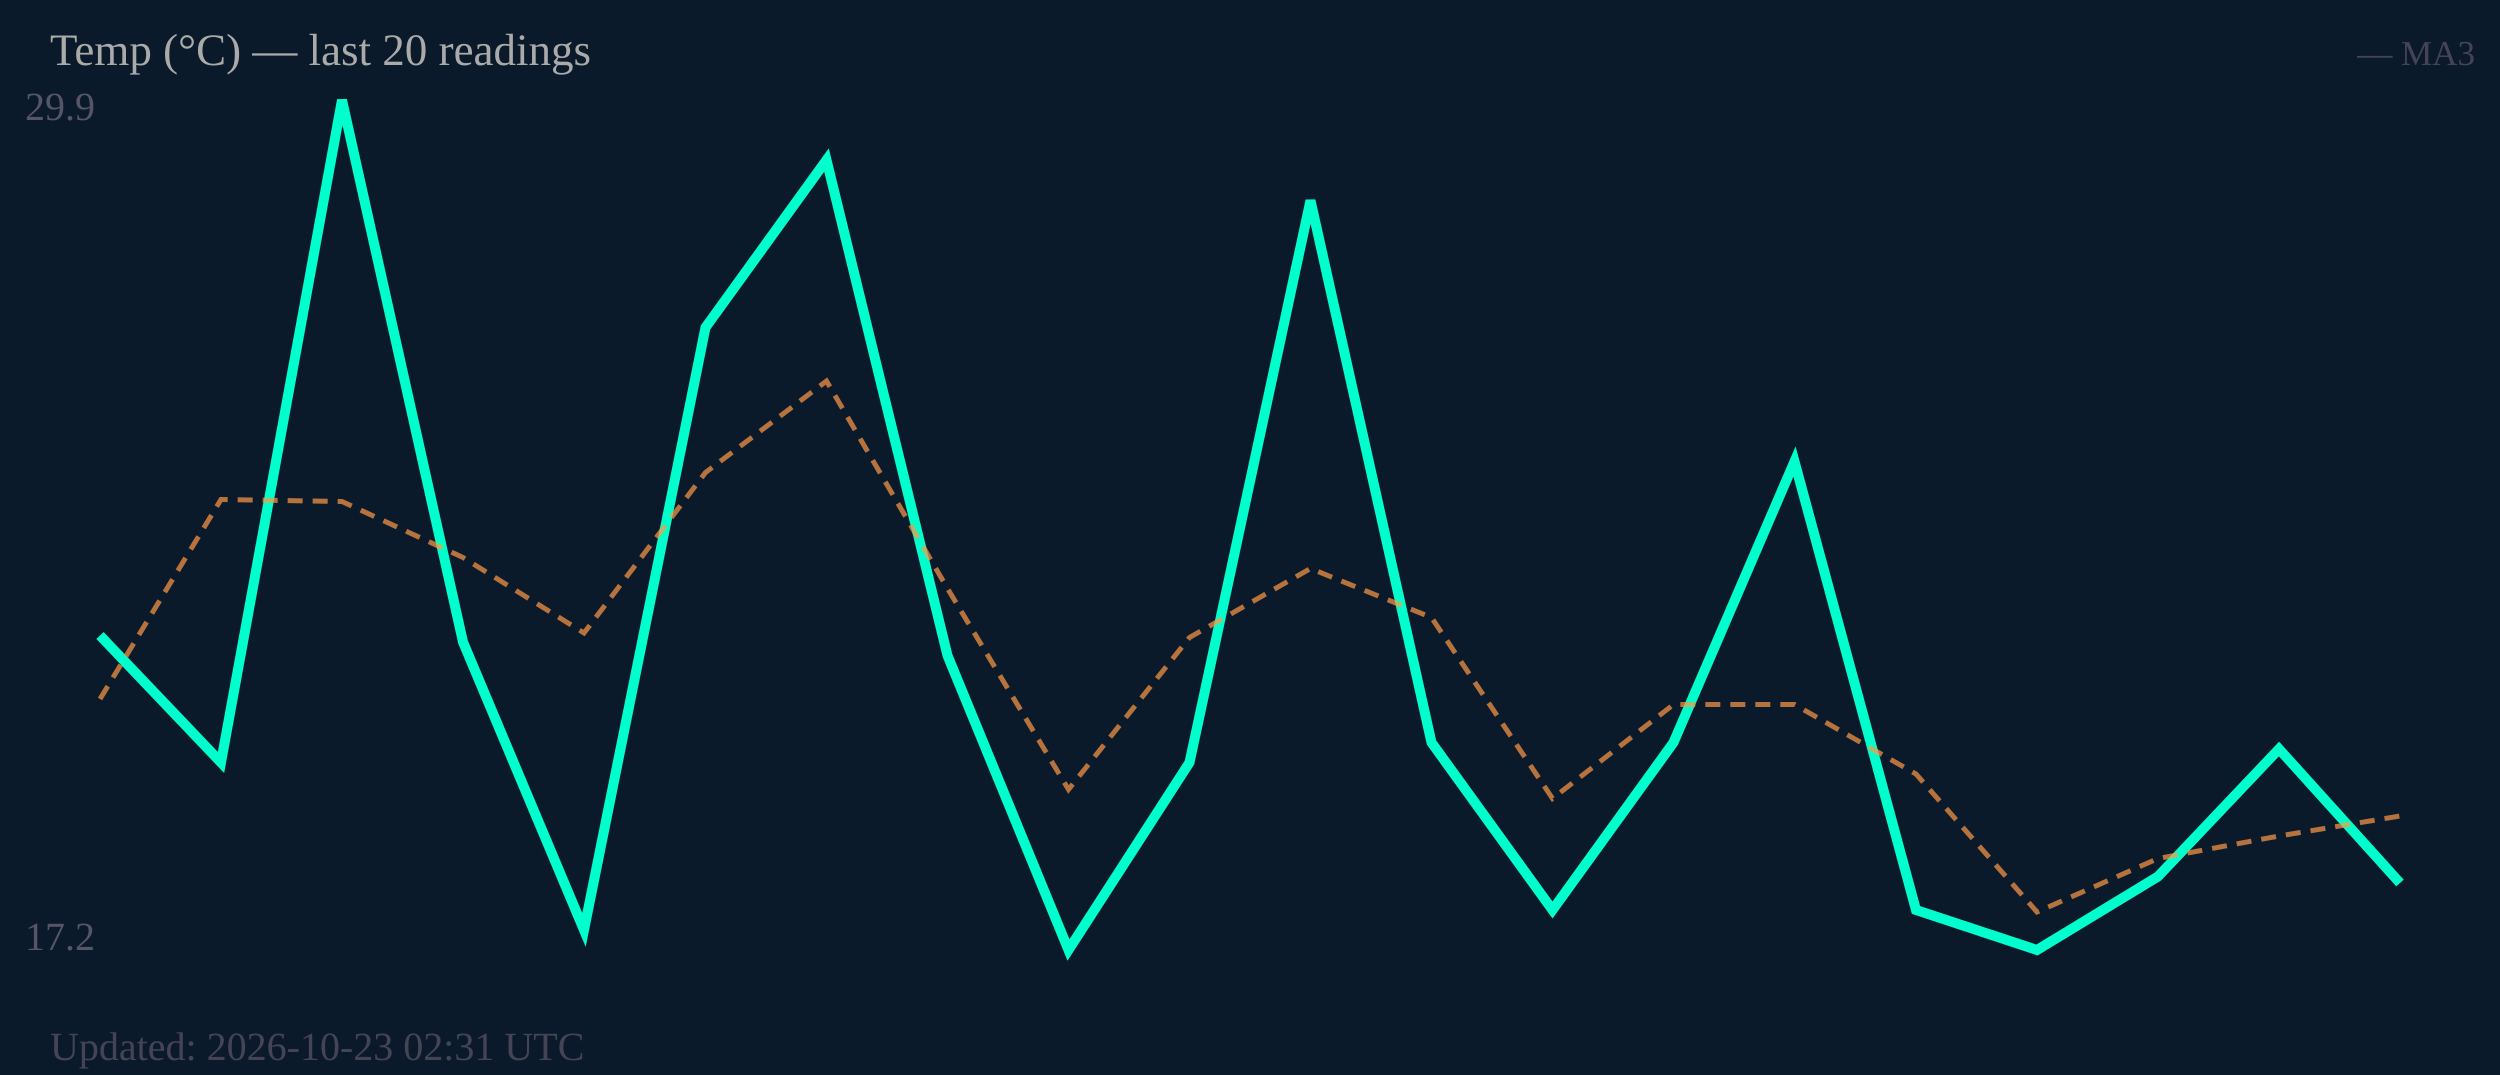
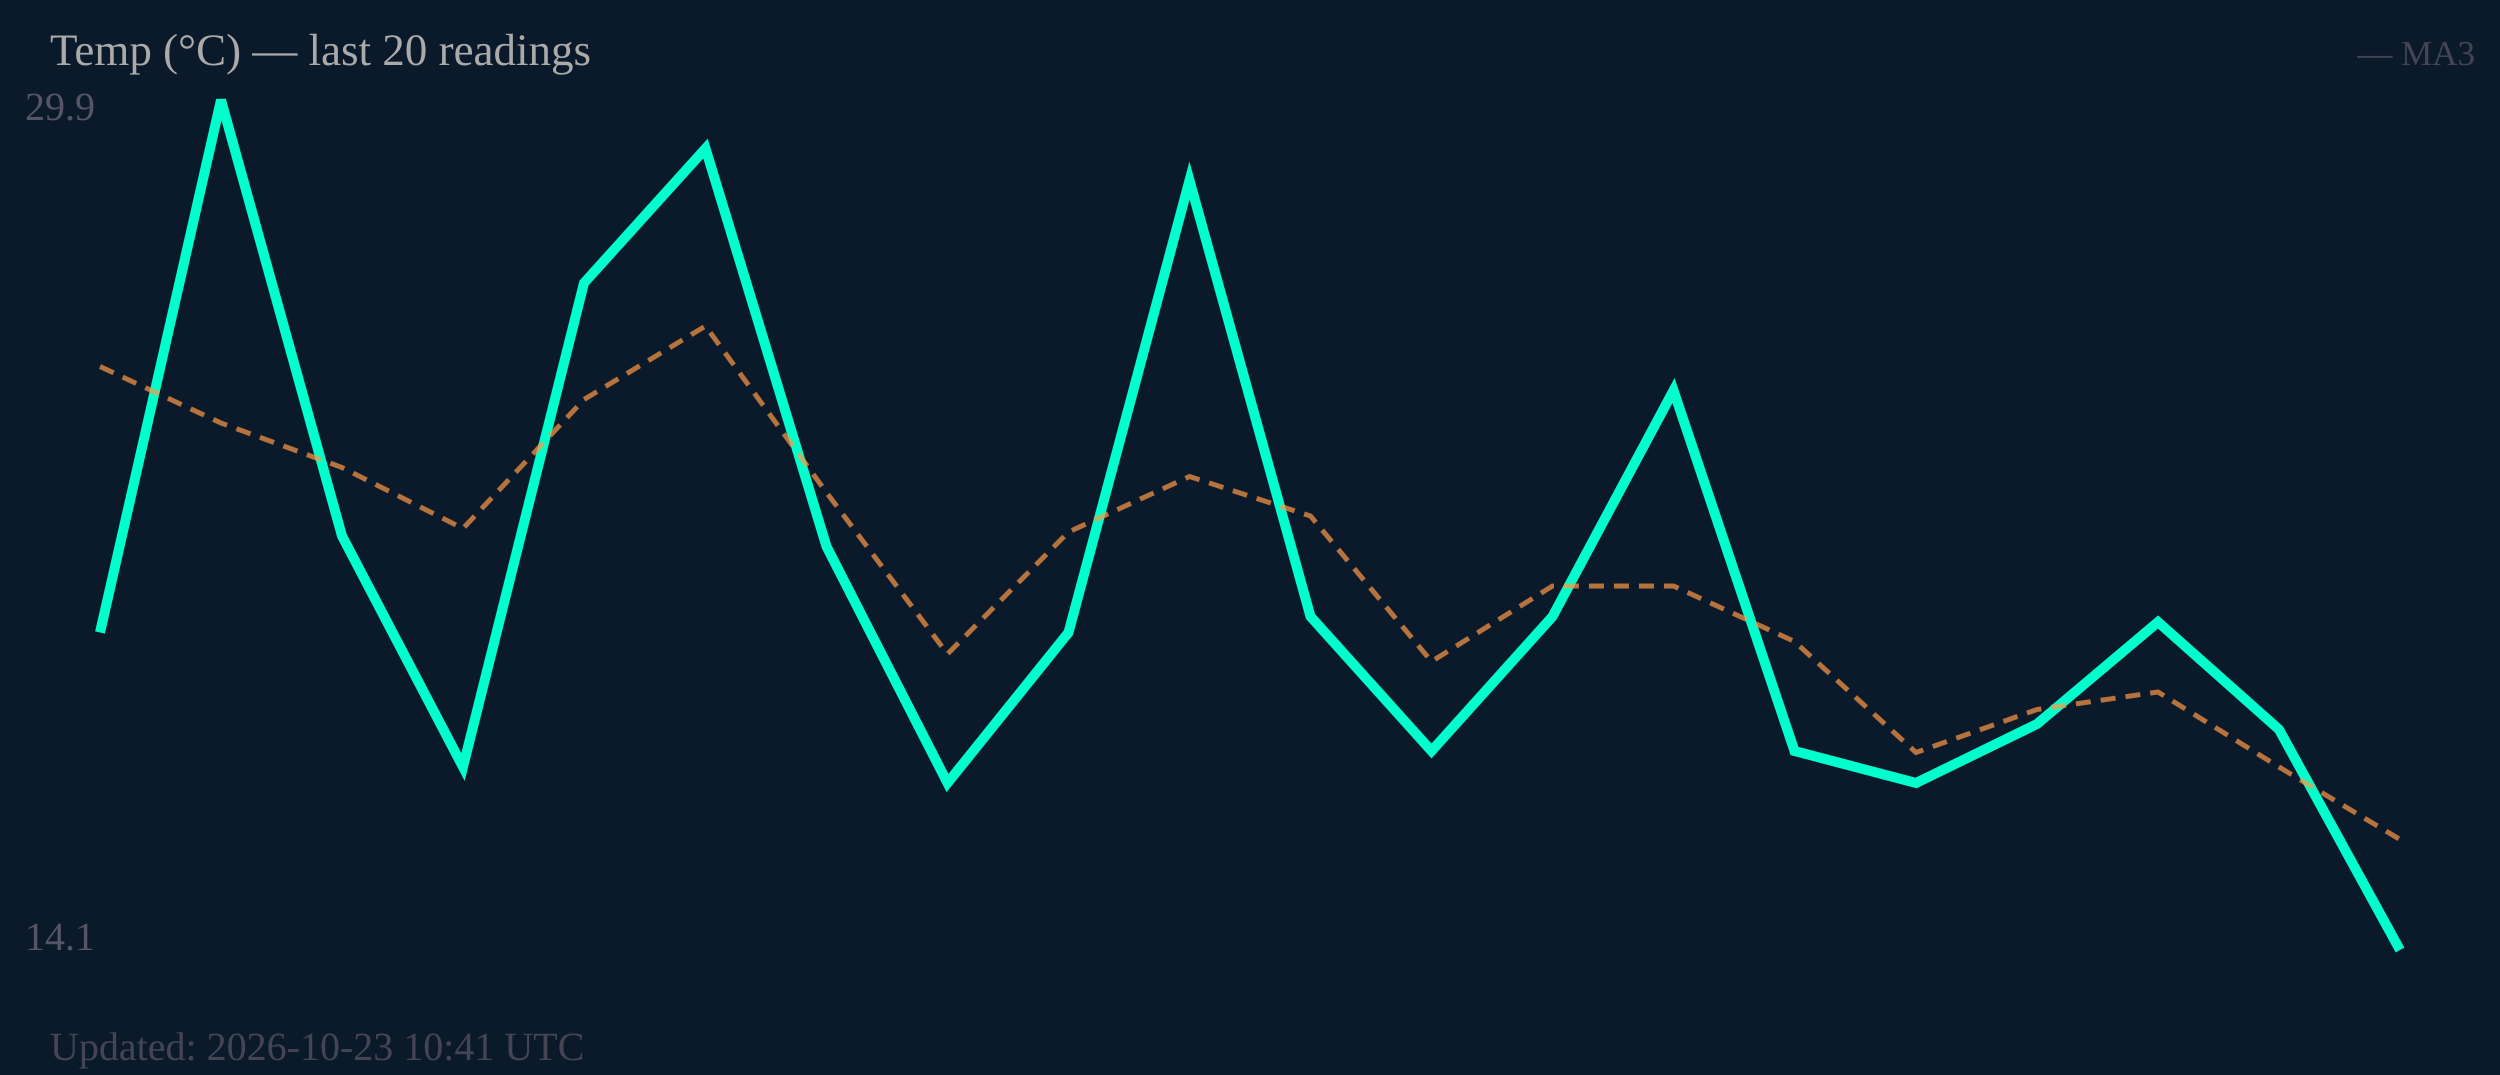
<svg xmlns="http://www.w3.org/2000/svg" width="500" height="215" viewBox="0 0 500 215">
  <rect width="500" height="215" fill="#0b1a2a" />
  <text x="5" y="24" font-size="8" fill="#556">29.9</text>
-   <text x="5" y="190" font-size="8" fill="#556">17.2</text>
-   <polyline fill="none" stroke="#00ffcc" stroke-width="2" points="20.0,127.1 44.2,152.5 68.4,20.0 92.6,128.4 116.8,186.0 141.1,65.5 165.3,32.0 189.5,131.1 213.7,190.0 237.9,152.5 262.1,40.1 286.3,148.5 310.5,182.0 334.7,148.5 358.9,92.3 383.2,182.0 407.4,190.0 431.6,175.3 455.8,149.8 480.0,176.6" />
-   <polyline fill="none" stroke="#ff9944" stroke-width="1" stroke-dasharray="3,2" opacity="0.7" points="20.0,139.8 44.2,99.9 68.4,100.3 92.6,111.5 116.8,126.6 141.1,94.5 165.3,76.2 189.5,117.7 213.7,157.9 237.9,127.5 262.1,113.7 286.3,123.5 310.5,159.7 334.7,140.9 358.9,140.9 383.2,154.8 407.4,182.4 431.6,171.7 455.8,167.2 480.0,163.2" />
+   <text x="5" y="190" font-size="8" fill="#556">14.1</text>
+   <polyline fill="none" stroke="#00ffcc" stroke-width="2" points="20.0,126.5 44.2,20.0 68.4,107.2 92.6,153.4 116.8,56.6 141.1,29.7 165.3,109.3 189.5,156.6 213.7,126.5 237.9,36.1 262.1,123.3 286.3,150.2 310.5,123.3 334.7,78.1 358.9,150.2 383.2,156.6 407.4,144.8 431.6,124.4 455.8,145.9 480.0,190.0" />
+   <polyline fill="none" stroke="#ff9944" stroke-width="1" stroke-dasharray="3,2" opacity="0.7" points="20.0,73.3 44.2,84.6 68.4,93.5 92.6,105.7 116.8,79.9 141.1,65.2 165.3,98.5 189.5,130.8 213.7,106.4 237.9,95.3 262.1,103.2 286.3,132.3 310.5,117.2 334.7,117.2 358.9,128.3 383.2,150.5 407.4,141.9 431.6,138.4 455.8,153.4 480.0,167.9" />
  <text x="10" y="13" font-size="9" fill="#aaa">Temp (°C) — last 20 readings</text>
  <text x="495" y="13" font-size="7" fill="#445" text-anchor="end">— MA3</text>
-   <text x="10" y="212" font-size="8" fill="#445">Updated: 2026-10-23 02:31 UTC</text>
+   <text x="10" y="212" font-size="8" fill="#445">Updated: 2026-10-23 10:41 UTC</text>
</svg>
